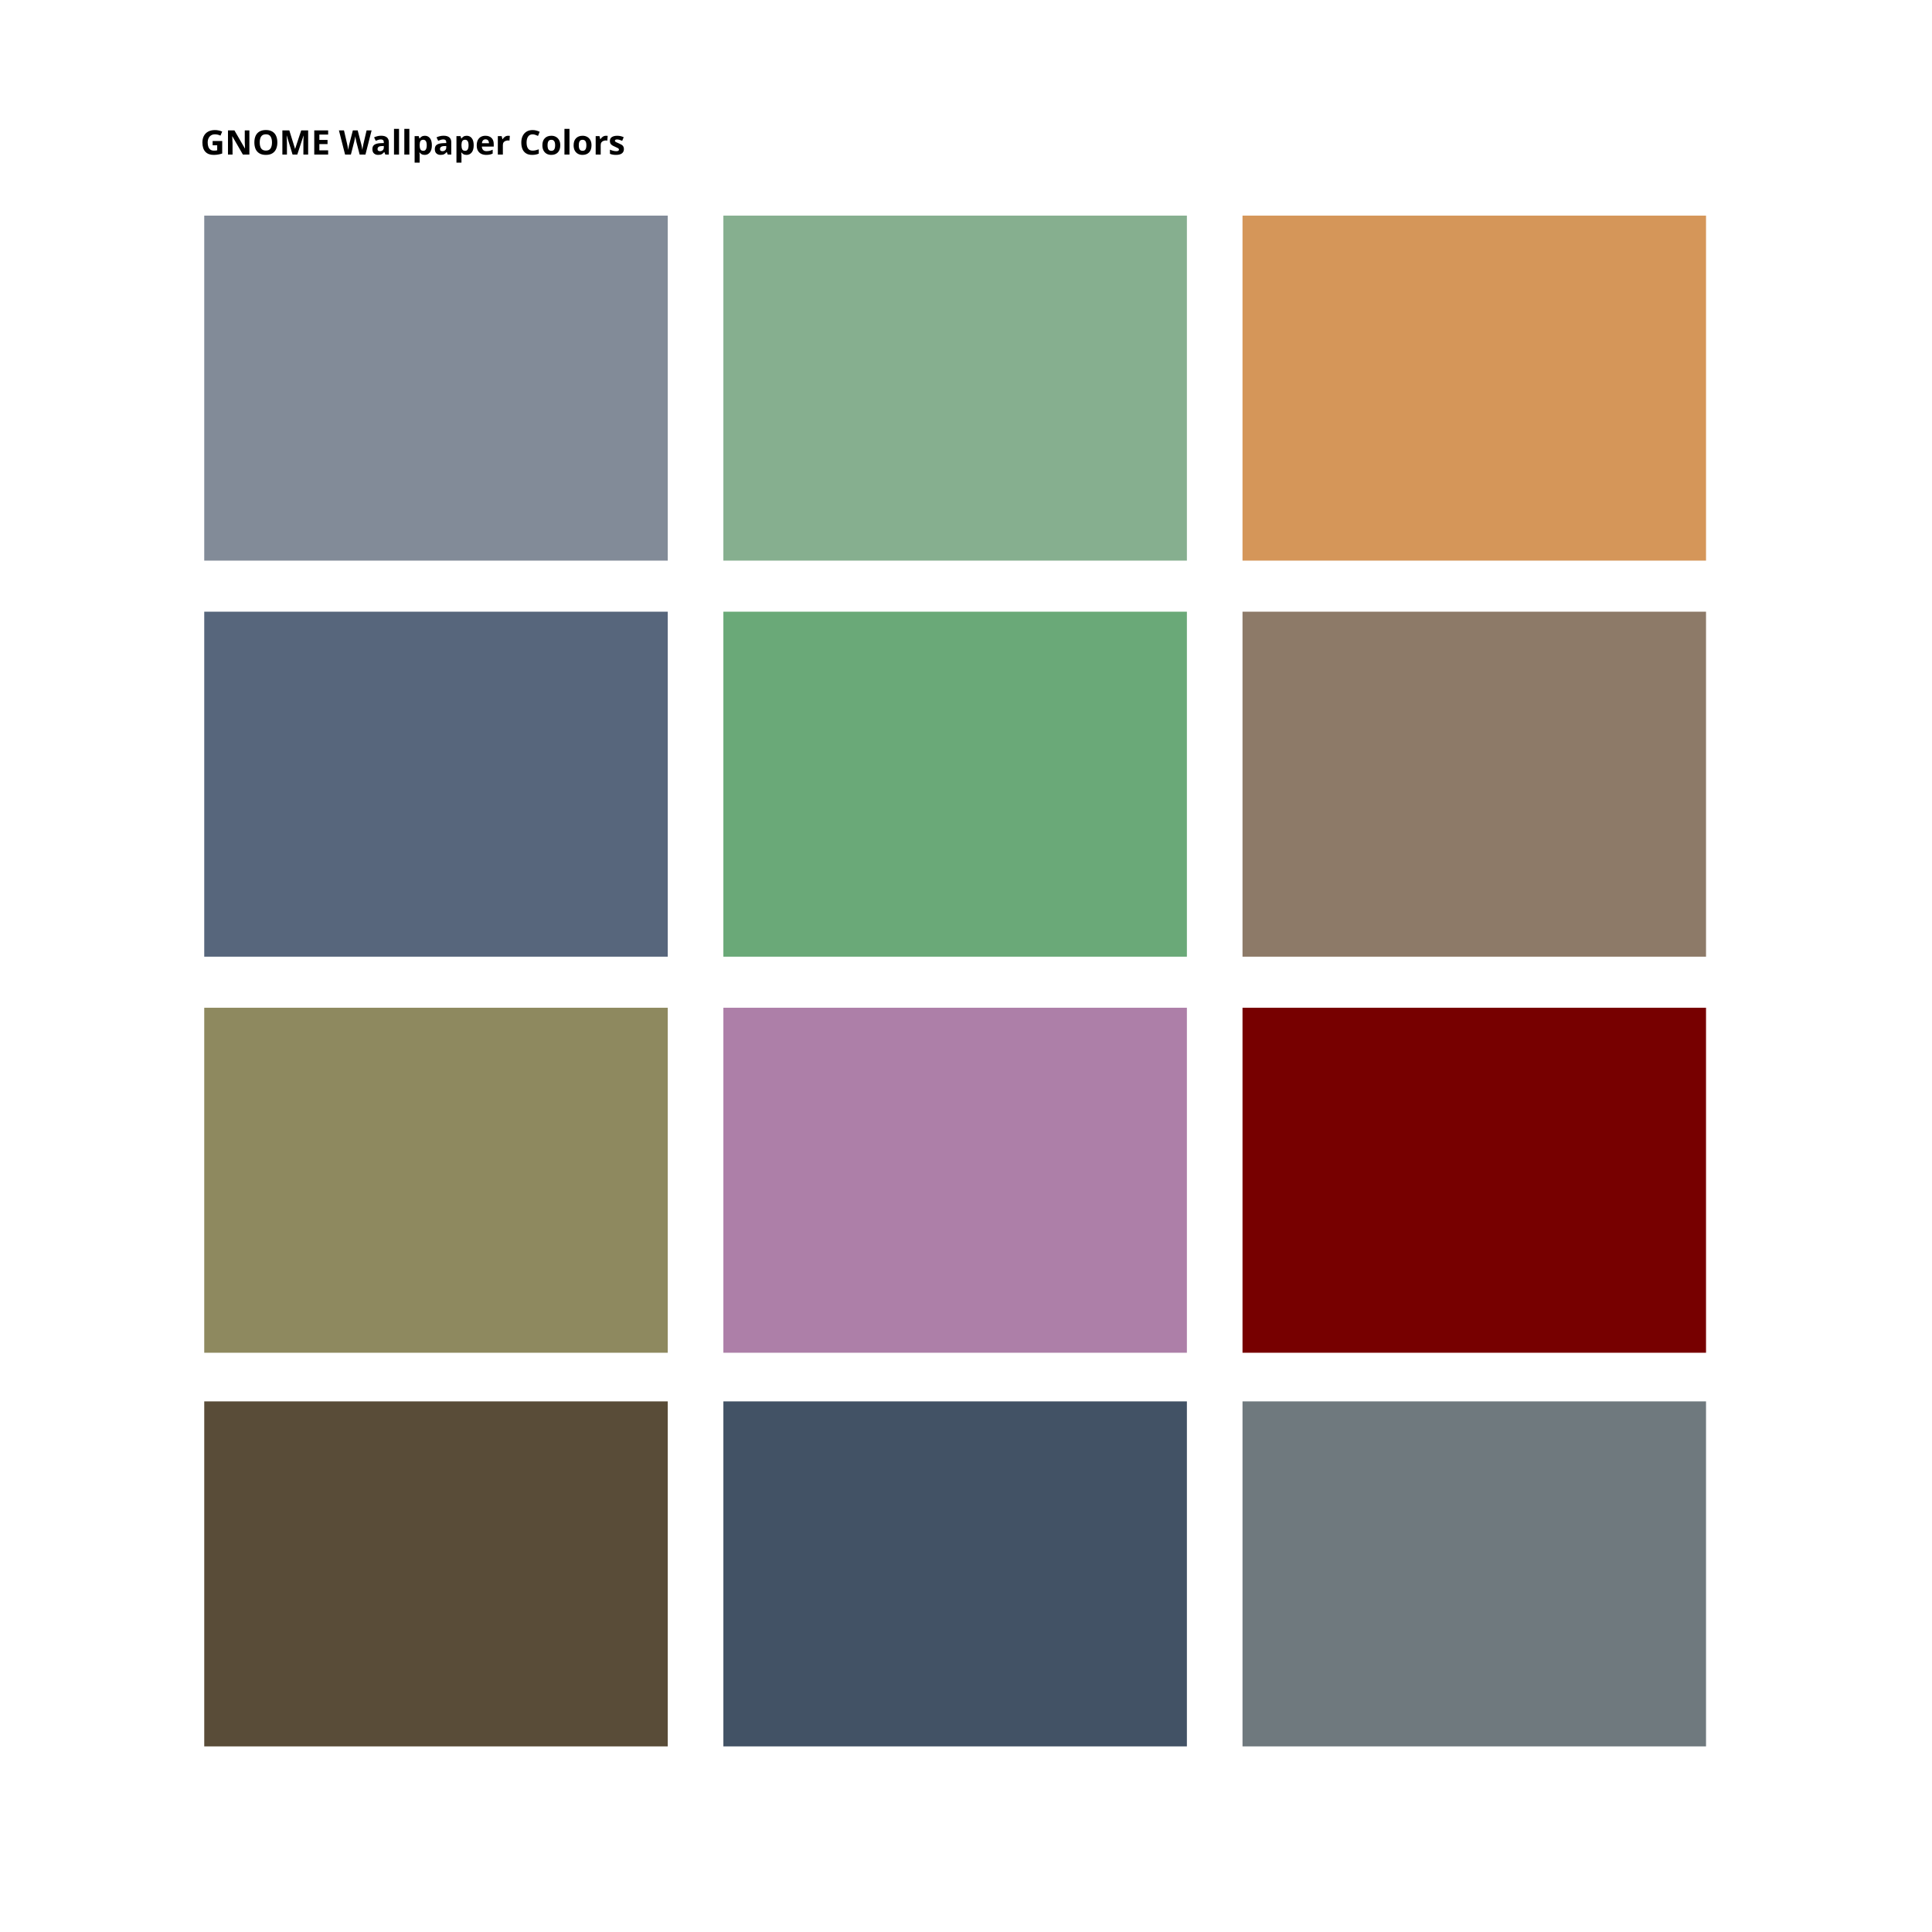
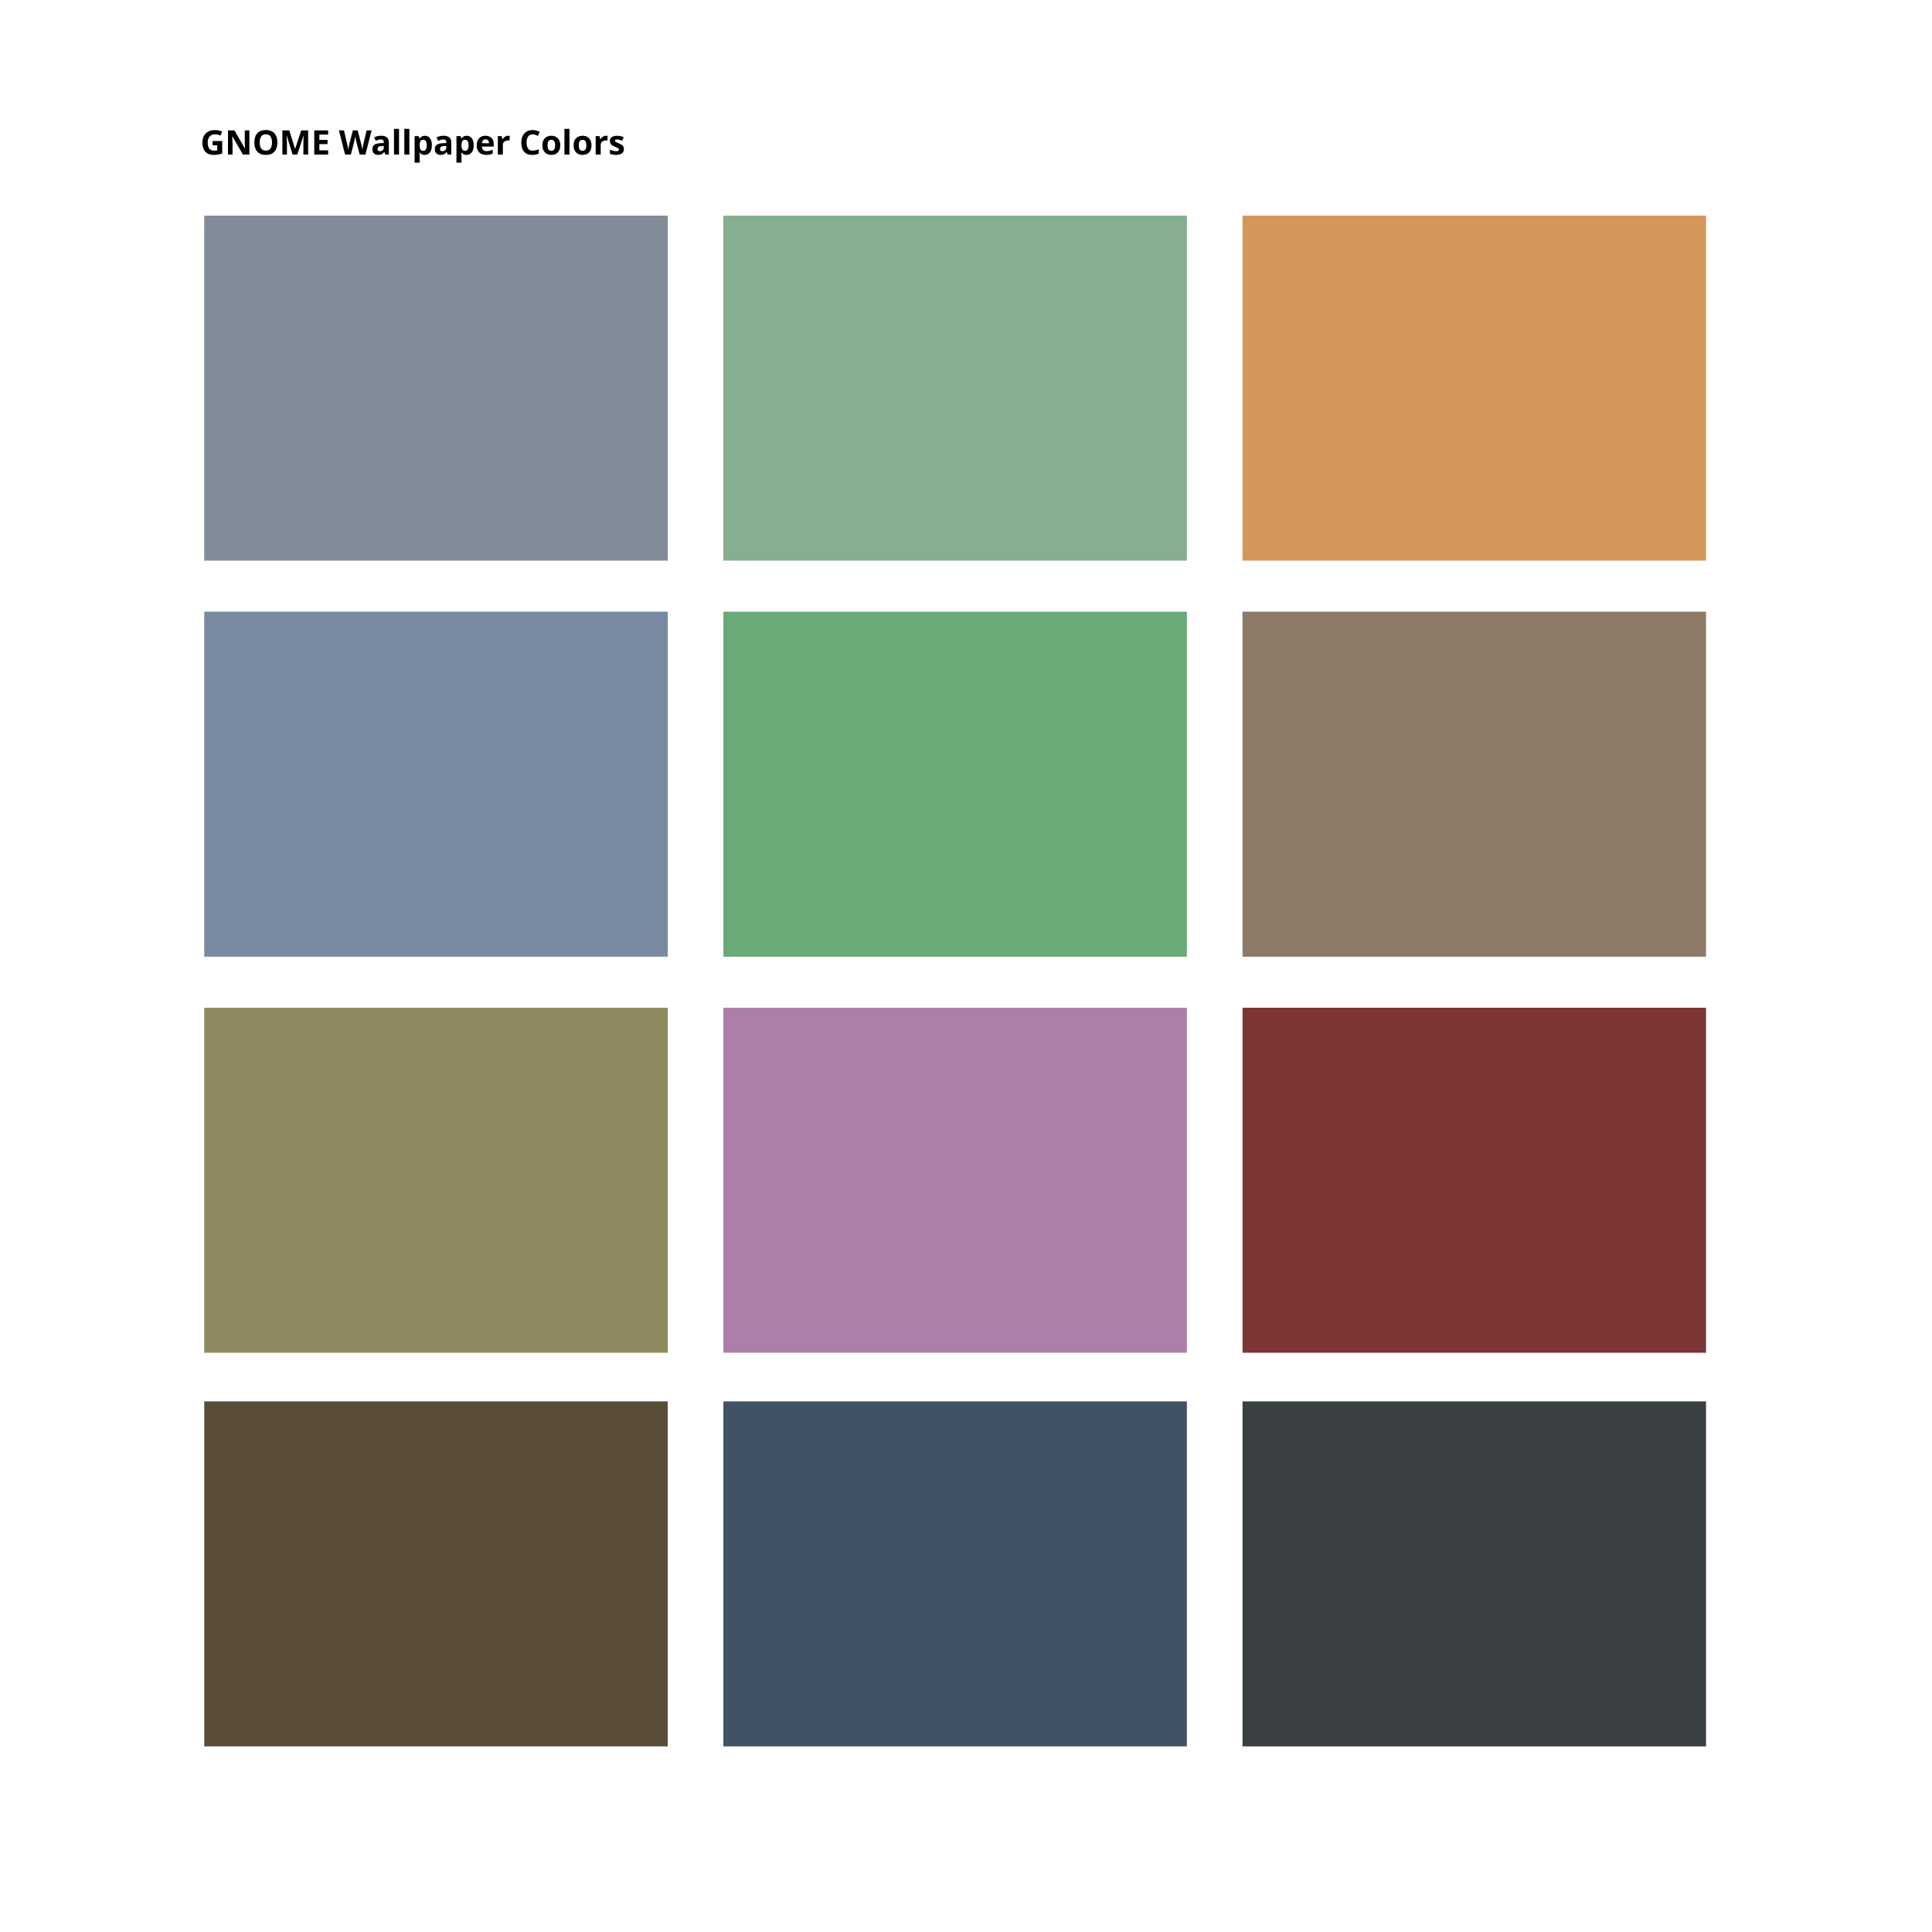
<svg xmlns="http://www.w3.org/2000/svg" width="800" height="800" id="svg24820" version="1.1">
  <defs id="defs24822" />
  <g id="layer1" transform="translate(0,-252.3622)">
    <rect style="color:#000000;fill:#828b98;fill-opacity:1;fill-rule:nonzero;stroke:none;stroke-width:1;marker:none;visibility:visible;display:inline;overflow:visible;enable-background:new" id="rect24828" width="191.931" height="142.857" x="84.571" y="341.648" />
    <rect y="341.648" x="299.534" height="142.857" width="191.931" id="rect24830" style="color:#000000;fill:#86af8f;fill-opacity:1;fill-rule:nonzero;stroke:none;stroke-width:1;marker:none;visibility:visible;display:inline;overflow:visible;enable-background:new" />
    <rect style="color:#000000;fill:#d59659;fill-opacity:1;fill-rule:nonzero;stroke:none;stroke-width:1;marker:none;visibility:visible;display:inline;overflow:visible;enable-background:new" id="rect24832" width="191.931" height="142.857" x="514.497" y="341.648" />
-     <rect y="-706.429" x="832.648" height="191.931" width="142.857" id="rect24834" style="color:#000000;fill:#6f797e;fill-opacity:1;fill-rule:nonzero;stroke:none;stroke-width:1;marker:none;visibility:visible;display:inline;overflow:visible;enable-background:new" transform="matrix(0,1,-1,0,0,0)" />
-     <rect y="505.648" x="84.571" height="142.857" width="191.931" id="rect24836" style="color:#000000;fill:#57667c;fill-opacity:1;fill-rule:nonzero;stroke:none;stroke-width:1;marker:none;visibility:visible;display:inline;overflow:visible;enable-background:new" />
+     <rect y="-706.429" x="832.648" height="191.931" width="142.857" id="rect24834" style="color:#000000;fill:#3a4042;fill-opacity:1;fill-rule:nonzero;stroke:none;stroke-width:1;marker:none;visibility:visible;display:inline;overflow:visible;enable-background:new" transform="matrix(0,1,-1,0,0,0)" />
+     <rect y="505.648" x="84.571" height="142.857" width="191.931" id="rect24836" style="color:#000000;fill:#7a8aa2;fill-opacity:1;fill-rule:nonzero;stroke:none;stroke-width:1;marker:none;visibility:visible;display:inline;overflow:visible;enable-background:new" />
    <rect style="color:#000000;fill:#6aa978;fill-opacity:1;fill-rule:nonzero;stroke:none;stroke-width:1;marker:none;visibility:visible;display:inline;overflow:visible;enable-background:new" id="rect24838" width="191.931" height="142.857" x="299.534" y="505.648" />
    <rect y="505.648" x="514.497" height="142.857" width="191.931" id="rect24840" style="color:#000000;fill:#8d7a68;fill-opacity:1;fill-rule:nonzero;stroke:none;stroke-width:1;marker:none;visibility:visible;display:inline;overflow:visible;enable-background:new" />
    <rect style="color:#000000;fill:#425265;fill-opacity:1;fill-rule:nonzero;stroke:none;stroke-width:1;marker:none;visibility:visible;display:inline;overflow:visible;enable-background:new" id="rect24842" width="142.857" height="191.931" x="832.648" y="-491.466" transform="matrix(0,1,-1,0,0,0)" />
    <rect style="color:#000000;fill:#8e895f;fill-opacity:1;fill-rule:nonzero;stroke:none;stroke-width:1;marker:none;visibility:visible;display:inline;overflow:visible;enable-background:new" id="rect24844" width="191.931" height="142.857" x="84.571" y="669.648" />
    <rect y="669.648" x="299.534" height="142.857" width="191.931" id="rect24846" style="color:#000000;fill:#ad7fa8;fill-opacity:1;fill-rule:nonzero;stroke:none;stroke-width:1;marker:none;visibility:visible;display:inline;overflow:visible;enable-background:new" />
-     <rect style="color:#000000;fill:#770000;fill-opacity:1;fill-rule:nonzero;stroke:none;stroke-width:1;marker:none;visibility:visible;display:inline;overflow:visible;enable-background:new" id="rect24848" width="191.931" height="142.857" x="514.497" y="669.648" />
+     <rect style="color:#000000;fill:#7c3434;fill-opacity:1;fill-rule:nonzero;stroke:none;stroke-width:1;marker:none;visibility:visible;display:inline;overflow:visible;enable-background:new" id="rect24848" width="191.931" height="142.857" x="514.497" y="669.648" />
    <rect y="-276.503" x="832.648" height="191.931" width="142.857" id="rect24850" style="color:#000000;fill:#594c38;fill-opacity:1;fill-rule:nonzero;stroke:none;stroke-width:1;marker:none;visibility:visible;display:inline;overflow:visible;enable-background:new" transform="matrix(0,1,-1,0,0,0)" />
    <text xml:space="preserve" style="font-size:14px;font-style:normal;font-variant:normal;font-weight:bold;font-stretch:normal;text-align:start;line-height:125%;letter-spacing:0px;word-spacing:0px;writing-mode:lr-tb;text-anchor:start;fill:#000000;fill-opacity:1;stroke:none;font-family:Cantarell;-inkscape-font-specification:Cantarell Bold" x="83" y="316.362" id="text25696">
      <tspan id="tspan25698" x="83" y="316.362">GNOME Wallpaper Colors</tspan>
    </text>
  </g>
</svg>
